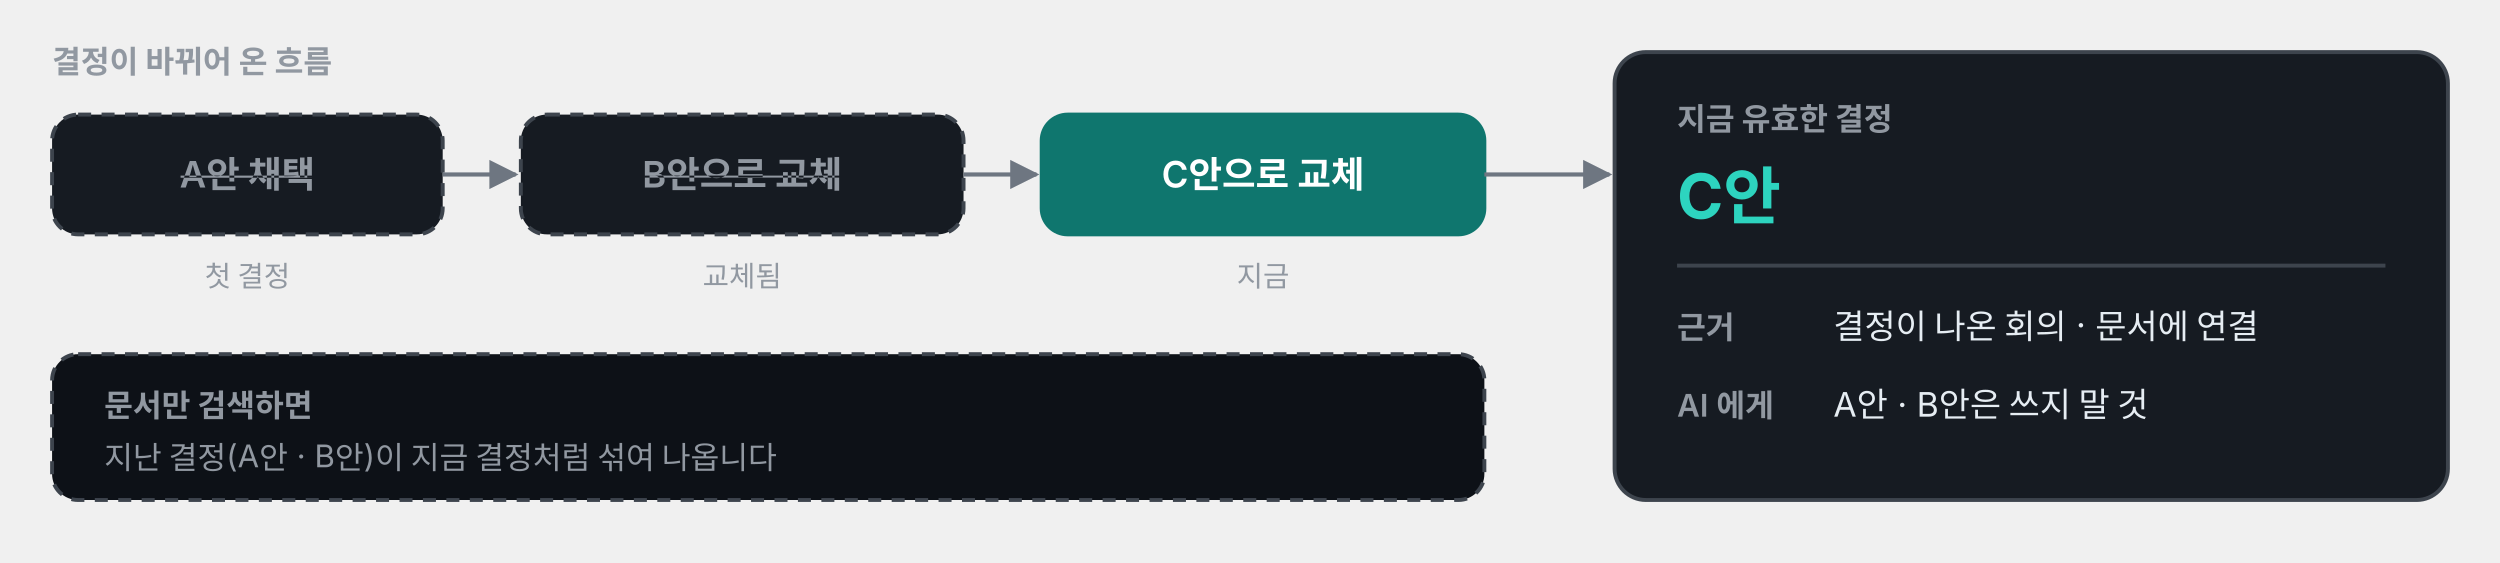
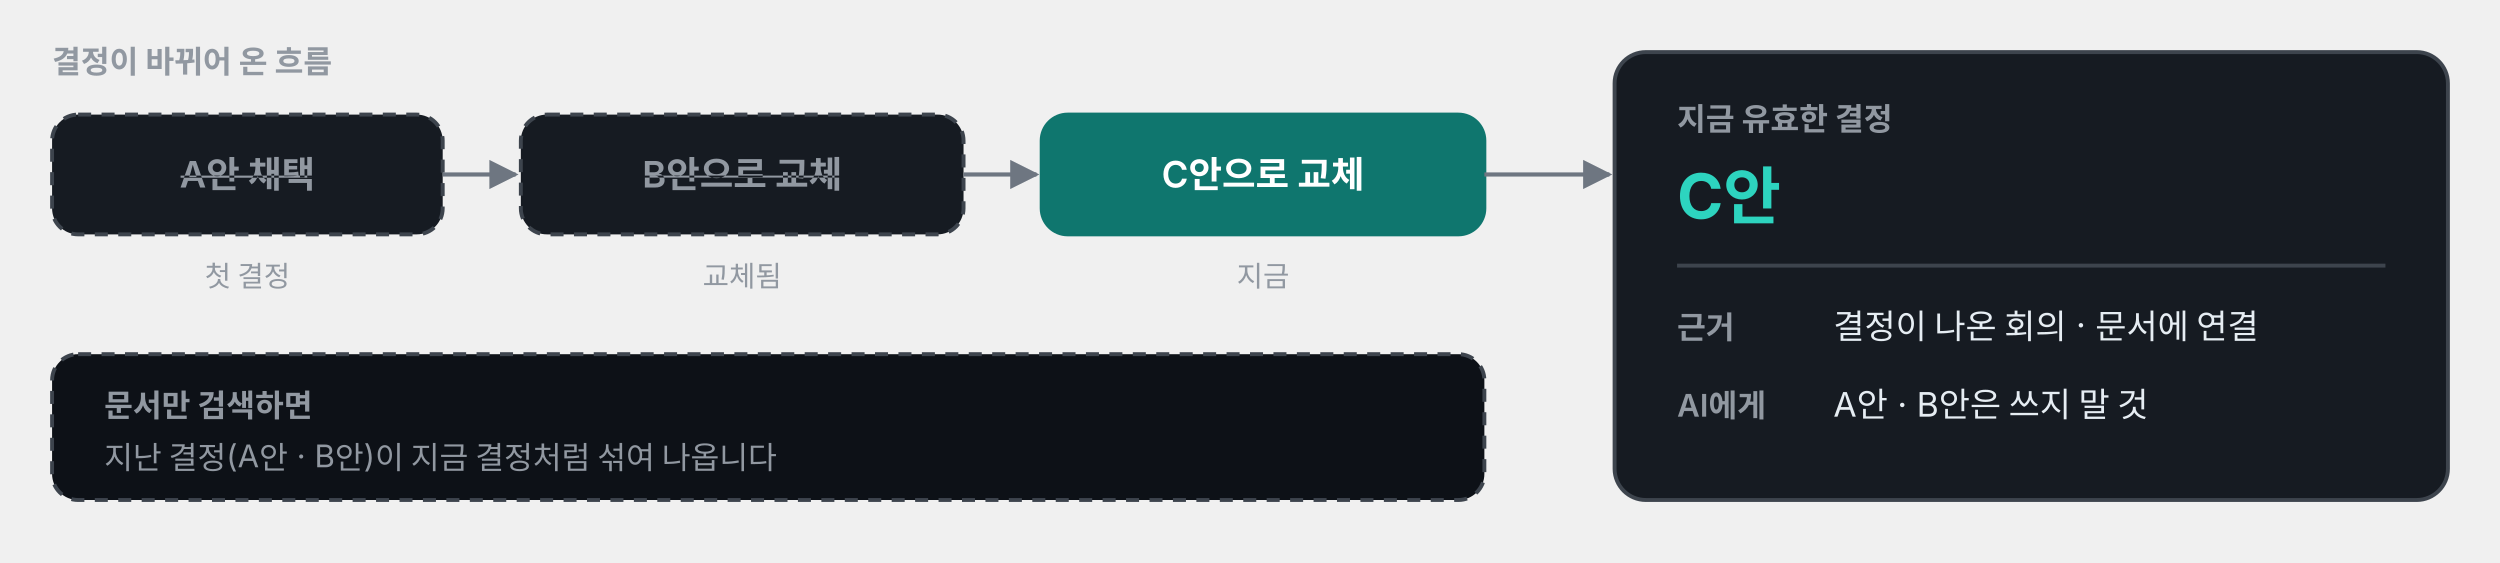
<svg xmlns="http://www.w3.org/2000/svg" width="960" height="216" viewBox="0 0 960 216" font-family="-apple-system, BlinkMacSystemFont, 'Segoe UI', 'Apple SD Gothic Neo', 'Malgun Gothic', 'Noto Sans KR', sans-serif">
  <defs>
    <marker id="a" viewBox="0 0 10 10" refX="9" refY="5" markerWidth="7" markerHeight="7" orient="auto-start-reverse">
      <path d="M0 0 L10 5 L0 10 z" fill="#6E7681" />
    </marker>
  </defs>
  <text x="20" y="28" text-anchor="start" font-size="12" font-weight="600" fill="#9198A1">결정이 바뀌어 온 흐름</text>
  <rect x="20" y="44" width="150" height="46" rx="10" fill="#161B22" stroke="#3D444D" stroke-width="1.5" stroke-dasharray="5 4" />
  <text x="95.0" y="72" text-anchor="middle" font-size="14" font-weight="600" text-decoration="line-through" fill="#9198A1">A안 채택</text>
  <text x="95.0" y="110" text-anchor="middle" font-size="11" fill="#9198A1">첫 결정</text>
  <rect x="200" y="44" width="170" height="46" rx="10" fill="#161B22" stroke="#3D444D" stroke-width="1.5" stroke-dasharray="5 4" />
  <text x="285.0" y="72" text-anchor="middle" font-size="14" font-weight="600" text-decoration="line-through" fill="#9198A1">B안으로 교체</text>
  <text x="285.0" y="110" text-anchor="middle" font-size="11" fill="#9198A1">교체됨</text>
  <rect x="400" y="44" width="170" height="46" rx="10" fill="#0F766E" stroke="#0F766E" stroke-width="1.5" />
  <text x="485.0" y="72" text-anchor="middle" font-size="14" font-weight="600" fill="#FFFFFF">C안으로 교체</text>
  <text x="485.0" y="110" text-anchor="middle" font-size="11" fill="#9198A1">지금</text>
  <path d="M170 67 H198" fill="none" stroke="#6E7681" stroke-width="1.6" marker-end="url(#a)" />
  <path d="M370 67 H398" fill="none" stroke="#6E7681" stroke-width="1.6" marker-end="url(#a)" />
  <rect x="20" y="136" width="550" height="56" rx="10" fill="#0D1117" stroke="#3D444D" stroke-width="1.5" stroke-dasharray="5 4" />
  <text x="40" y="160" text-anchor="start" font-size="12" font-weight="600" fill="#9198A1">문서만 검색하면</text>
  <text x="40" y="180" text-anchor="start" font-size="12" fill="#9198A1">지난 결정(A안 · B안)이 지금 결정처럼 섞여 나옵니다</text>
  <path d="M570 67 H618" fill="none" stroke="#6E7681" stroke-width="1.6" marker-end="url(#a)" />
  <rect x="620" y="20" width="320" height="172" rx="12" fill="#161B22" stroke="#3D444D" stroke-width="1.5" />
  <text x="644" y="50" text-anchor="start" font-size="12" font-weight="600" fill="#9198A1">지금 유효한 결정</text>
  <text x="644" y="84" text-anchor="start" font-size="24" font-weight="700" fill="#2DD4BF">C안</text>
  <path d="M644 102 H916" stroke="#3D444D" stroke-width="1.5" />
  <text x="644" y="130" text-anchor="start" font-size="12" font-weight="600" fill="#9198A1">근거</text>
  <text x="704" y="130" text-anchor="start" font-size="13" fill="#E6EDF3">결정이 나온 회의 · 문서에 연결</text>
-   <text x="644" y="160" text-anchor="start" font-size="12" font-weight="600" fill="#9198A1">AI 에게</text>
+   <text x="644" y="160" text-anchor="start" font-size="12" font-weight="600" fill="#9198A1">AI에게</text>
  <text x="704" y="160" text-anchor="start" font-size="13" fill="#E6EDF3">A안 · B안은 쓰지 말 것</text>
</svg>
